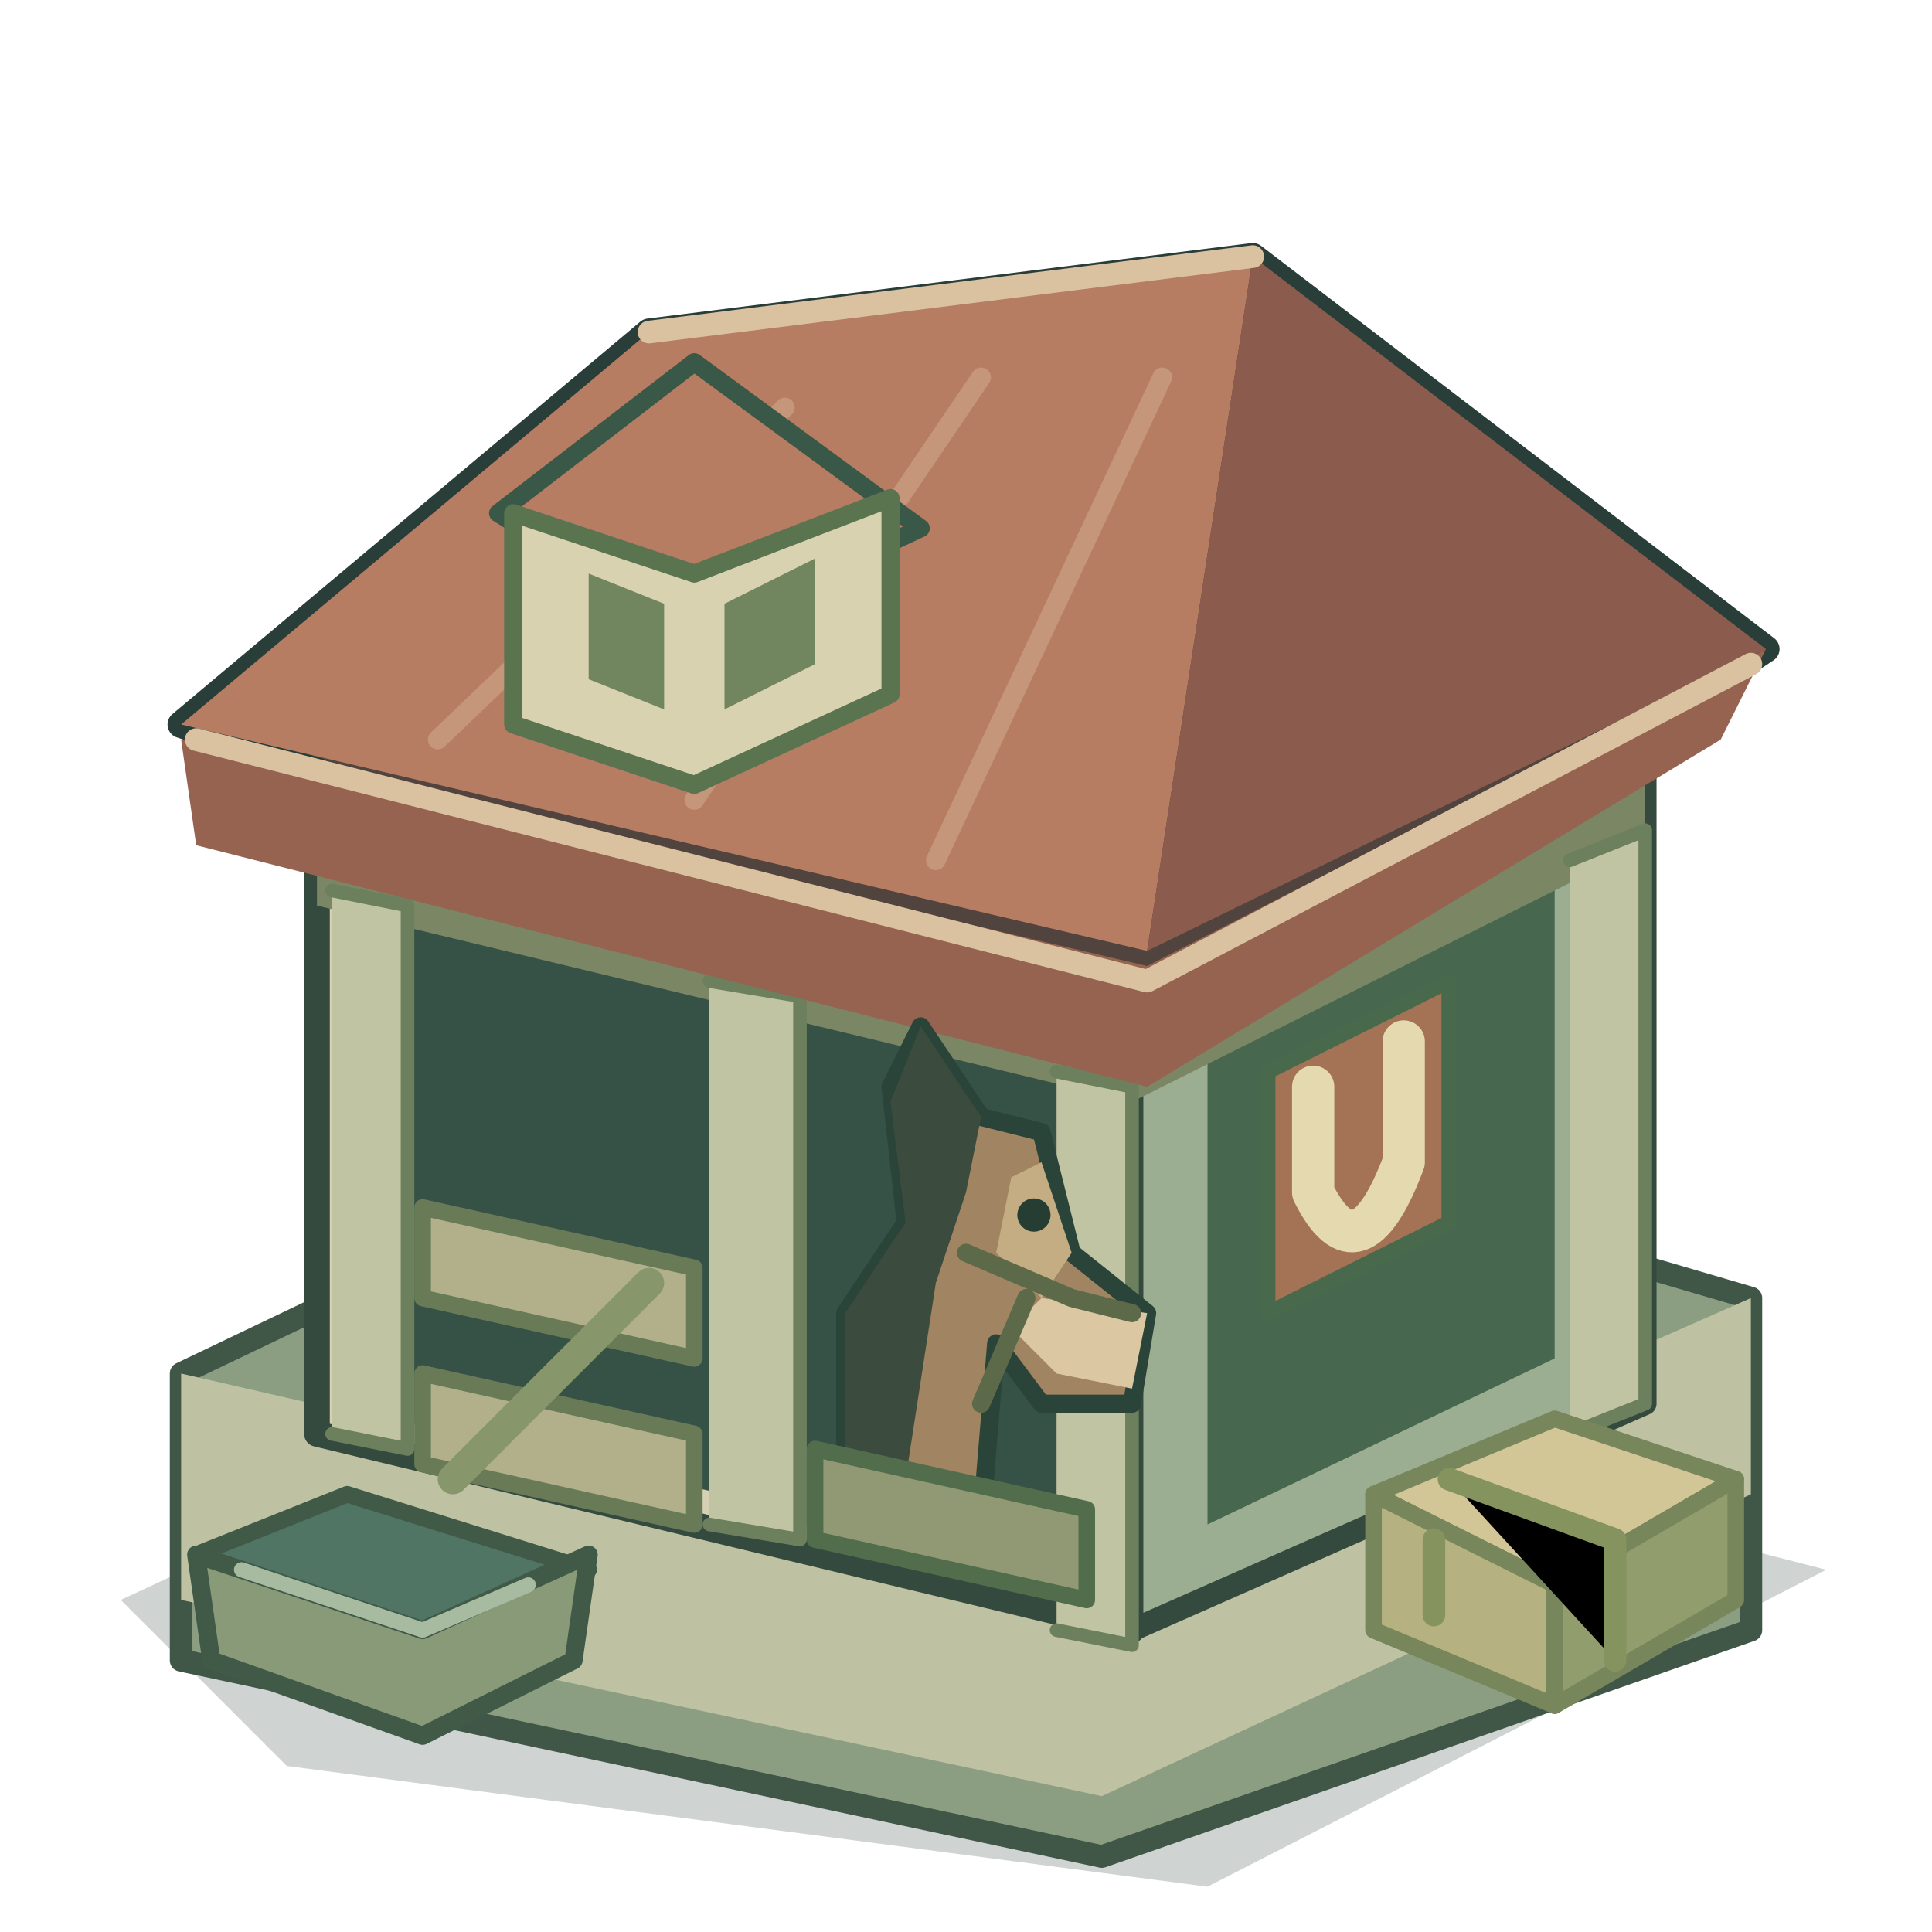
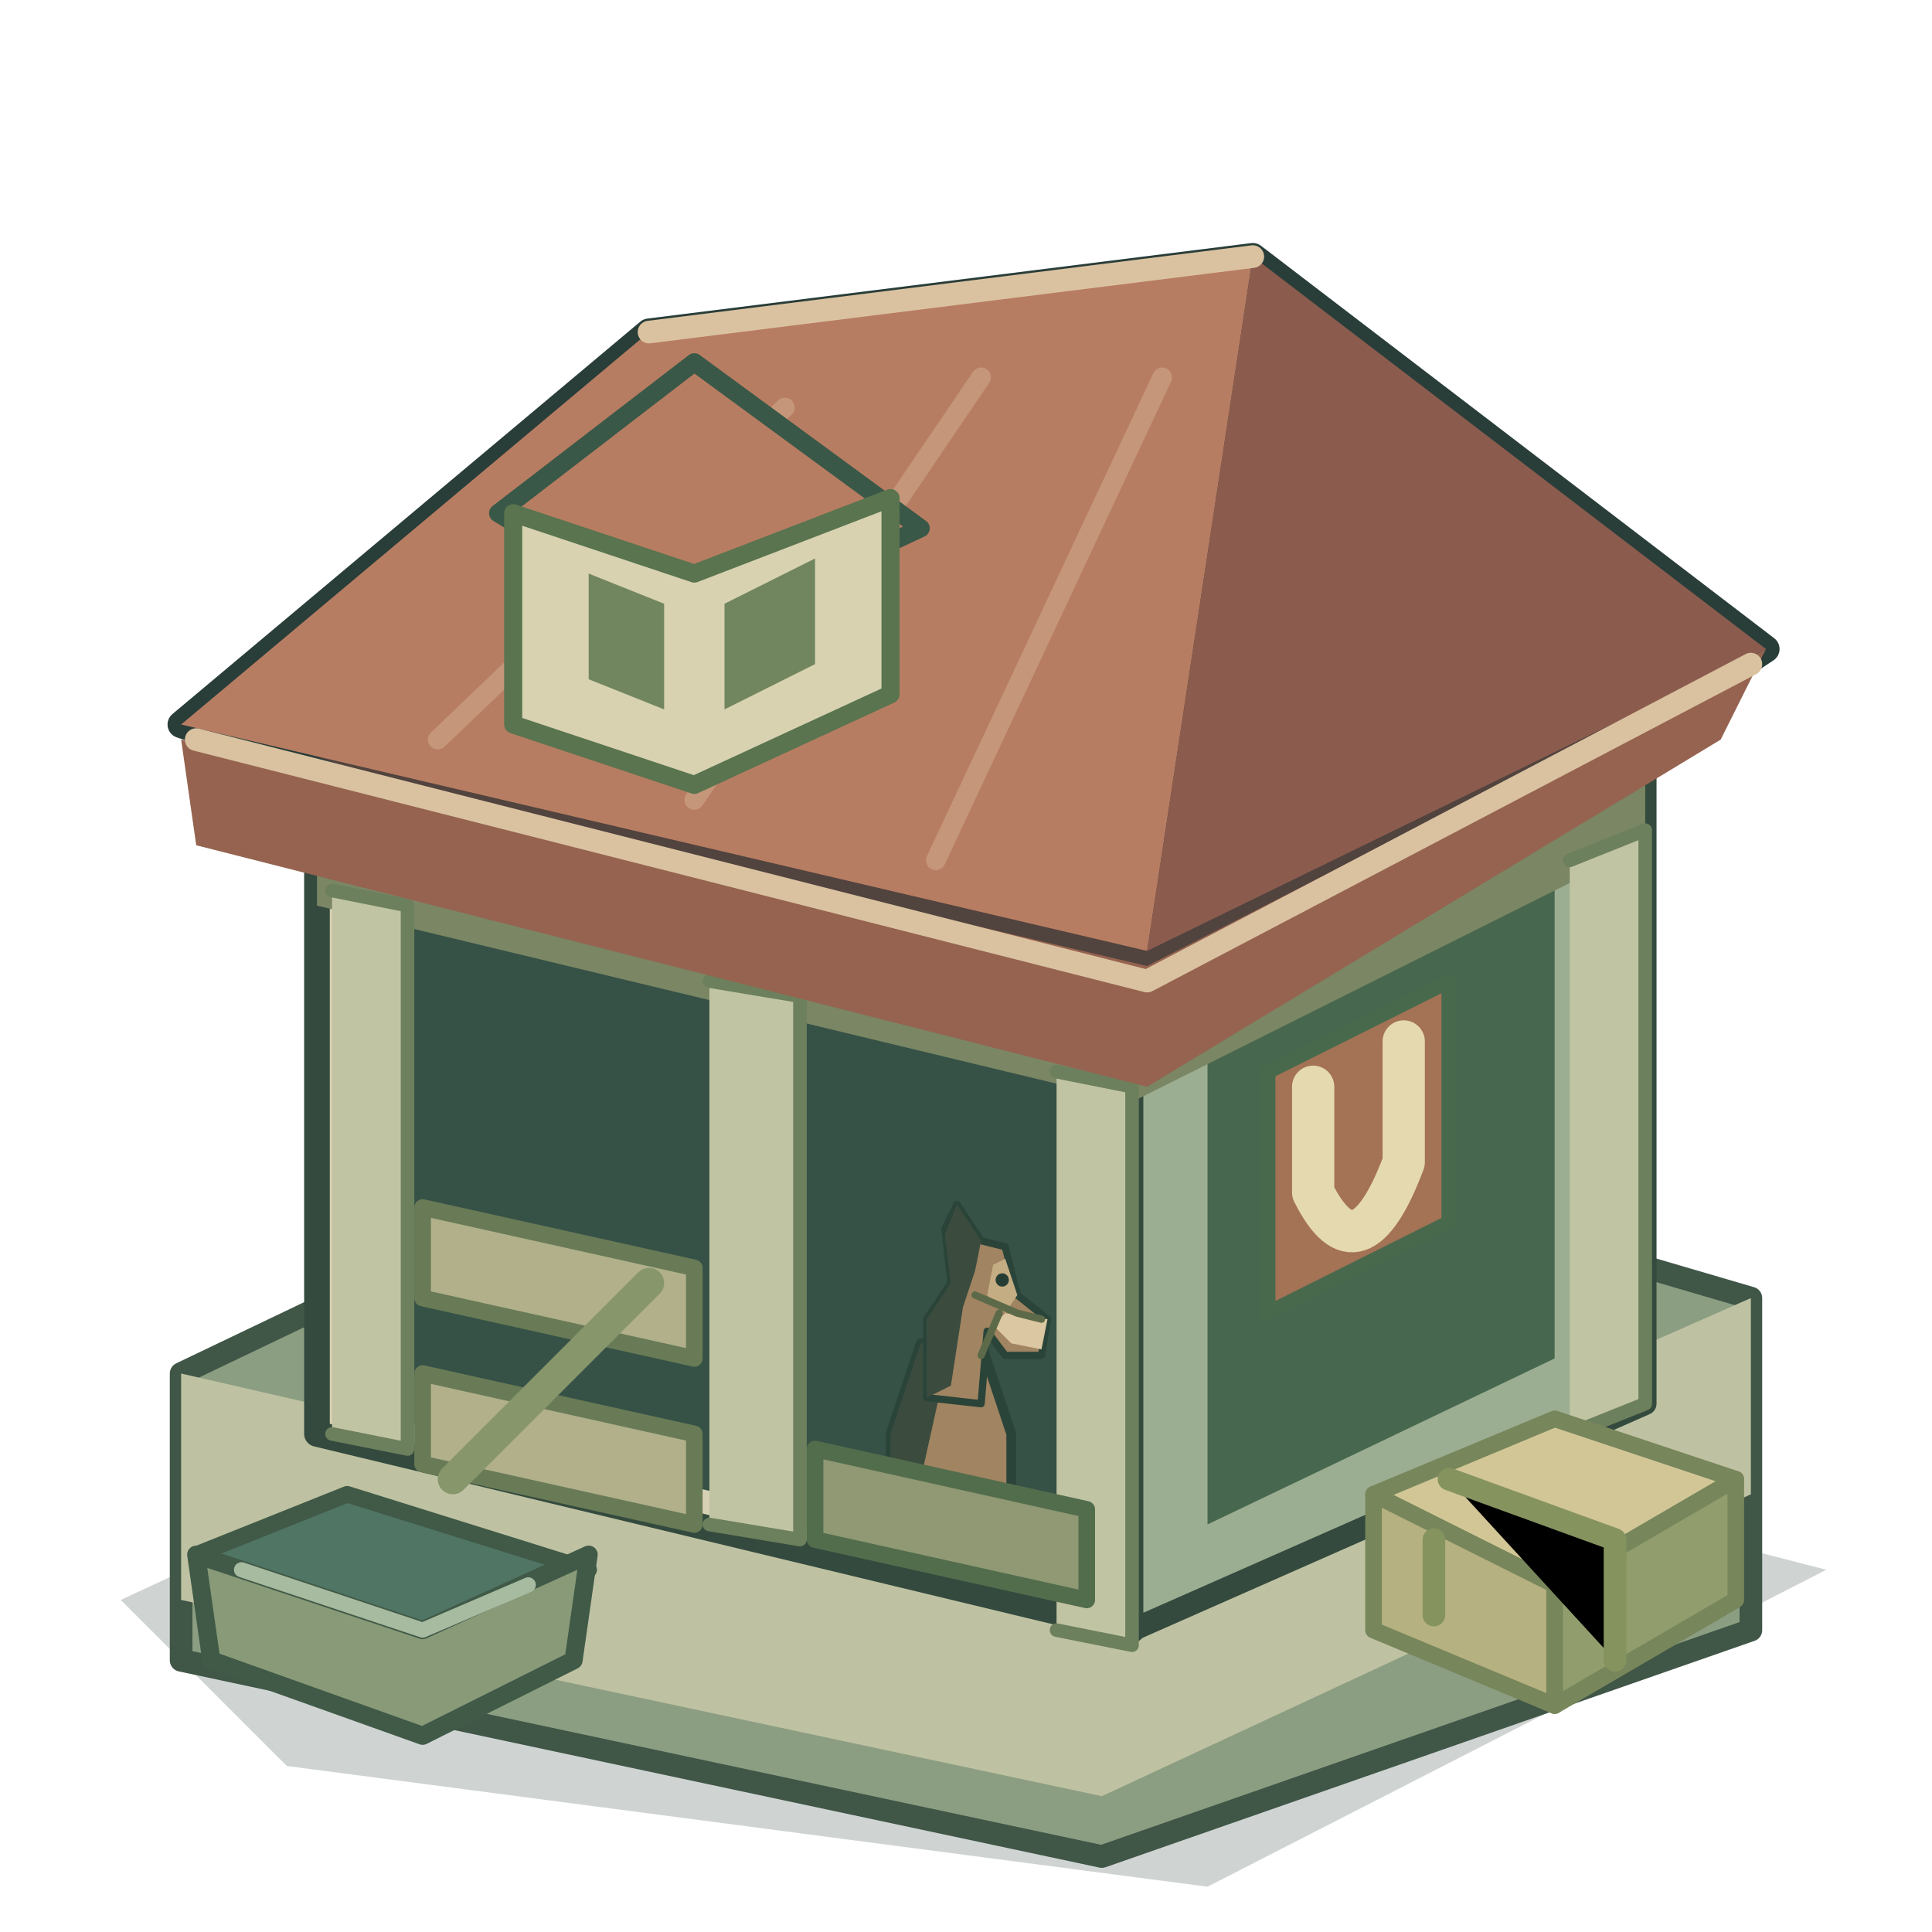
<svg xmlns="http://www.w3.org/2000/svg" width="128" height="128" viewBox="0 0 128 128">
  <g stroke-linejoin="round" stroke-linecap="round">
    <path d="M8 106 51 86 121 104 80 125 19 117Z" fill="#263c36" opacity=".22" />
    <path d="M12 91 58 69 116 86 116 108 73 123 12 110Z" fill="#8c9e82" stroke="#405647" stroke-width="1.5" />
    <path d="M12 91 73 105 116 86 116 99 73 119 12 106Z" fill="#bfc2a2" />
    <path d="M21 50 75 63 75 108 21 95Z" fill="#d6d1b5" stroke="#344a3e" stroke-width="1.7" />
    <path d="M75 63 109 47 109 93 75 108Z" fill="#9cae92" stroke="#344a3e" stroke-width="1.5" />
    <path d="M26 60 48 65 48 99 26 94Z M53 67 71 71 71 105 53 101Z" fill="#365146" />
    <path d="M80 68 103 57 103 90 80 101Z" fill="#47684f" />
    <path d="M21 53 75 66 109 49 109 56 75 73 21 60Z" fill="#7a8664" />
    <path d="M22 59 27 60 27 96 22 95 M47 65 53 66 53 102 47 101 M70 71 75 72 75 109 70 108 M104 57 109 55 109 93 104 95" fill="#c1c4a3" stroke="#6c805d" stroke-width=".9" />
    <path d="M12 48 43 22 83 17 117 43 76 70Z" fill="#51433e" stroke="#293d39" stroke-width="1.8" />
    <path d="M12 48 43 22 83 17 76 63Z" fill="#b77d62" />
    <path d="M83 17 117 43 76 63Z" fill="#8b5c4e" />
    <path d="M12 49 76 64 117 43 114 49 76 72 13 56Z" fill="#95634f" />
    <path d="M13 49 76 65 116 44 M43 22 83 17" fill="none" stroke="#dac2a0" stroke-width="1.5" />
    <path d="M29 49 52 27 M46 53 65 25 M62 57 77 25" stroke="#c59679" stroke-width="1.3" />
    <path d="M33 34 46 24 61 35 46 42Z" fill="#b77d62" stroke="#3a5847" stroke-width="1.2" />
    <path d="M34 34 46 38 59 33 59 46 46 52 34 48Z" fill="#d8d2b1" stroke="#59744f" stroke-width="1.2" />
    <path d="M39 38 44 40 44 47 39 45 M48 40 54 37 54 44 48 47" fill="#71865e" />
    <path d="M84 71 96 65 96 81 84 87Z" fill="#a47255" stroke="#49694d" stroke-width="1" />
    <path d="M87 72 87 79 Q90 85 93 77 L93 69" fill="none" stroke="#e4d9af" stroke-width="2.8" />
-     <path d="M56 100 56 87 60 81 59 72 61 68 65 74 69 75 71 83 76 87 75 93 69 93 66 89 65 101Z" fill="#a18461" stroke="#2b4439" stroke-width="1.2" />
-     <path d="M59 73 61 68 65 74 64 79 62 85 60 98 56 100 56 87 60 81Z" fill="#3b4c3f" />
-     <path d="M67 78 69 77 71 83 69 86 66 83Z" fill="#c5ad83" />
-     <path d="M69 86 76 87 75 92 70 91 67 88Z" fill="#dbc7a1" />
-     <circle cx="68.5" cy="80.5" r="1.1" fill="#263d34" />
-     <path d="M64 83 71 86 75 87 M68 86 65 93" fill="none" stroke="#5c6a49" stroke-width="1.2" />
+     <g id="stable-horse">
+       <path d="M61 89 65 89 67 95 67 102 59 100 59 95Z" fill="#a18461" stroke="#2b4439" stroke-width=".65" />
+       <path d="M61 89 63 89 61 98 59 100 59 95Z" fill="#3b4c3f" />
+       <g id="stable-horse-head" transform="translate(65 93) scale(.40) translate(-65 -101)">
+         <path d="M56 100 56 87 60 81 59 72 61 68 65 74 69 75 71 83 76 87 75 93 69 93 66 89 65 101Z" fill="#a18461" stroke="#2b4439" stroke-width="1.2" />
+         <path d="M59 73 61 68 65 74 64 79 62 85 60 98 56 100 56 87 60 81Z" fill="#3b4c3f" />
+         <path d="M67 78 69 77 71 83 69 86 66 83Z" fill="#c5ad83" />
+         <path d="M69 86 76 87 75 92 70 91 67 88Z" fill="#dbc7a1" />
+         <circle cx="68.5" cy="80.5" r="1.1" fill="#263d34" />
+         <path d="M64 83 71 86 75 87 M68 86 65 93" fill="none" stroke="#5c6a49" stroke-width="1.2" />
+       </g>
+     </g>
    <path d="M54 96 72 100 72 106 54 102Z" fill="#909974" stroke="#526d4c" stroke-width="1.1" />
    <path d="M28 80 46 84 46 90 28 86Z M28 91 46 95 46 101 28 97Z" fill="#b1b08b" stroke="#687b56" stroke-width="1.1" />
    <path d="M30 98 43 85" stroke="#87966b" stroke-width="2" />
    <path d="M91 99 103 94 115 98 103 105Z" fill="#d2c697" stroke="#77865b" stroke-width="1.1" />
    <path d="M91 99 103 105 103 113 91 108Z" fill="#b6b181" stroke="#77865b" stroke-width="1.1" />
    <path d="M103 105 115 98 115 106 103 113Z" fill="#919d6c" stroke="#77865b" stroke-width="1.1" />
    <path d="M96 98 107 102 107 110 M95 102 95 107" stroke="#85935f" stroke-width="1.5" />
    <path d="M13 103 23 99 39 104 28 110Z" fill="#507565" stroke="#405a47" stroke-width="1.1" />
    <path d="M13 103 28 108 39 103 38 110 28 115 14 110Z" fill="#899a78" stroke="#405a47" stroke-width="1.2" />
    <path d="M16 104 28 108 35 105" fill="none" stroke="#a6bba0" stroke-width="1" />
  </g>
</svg>
